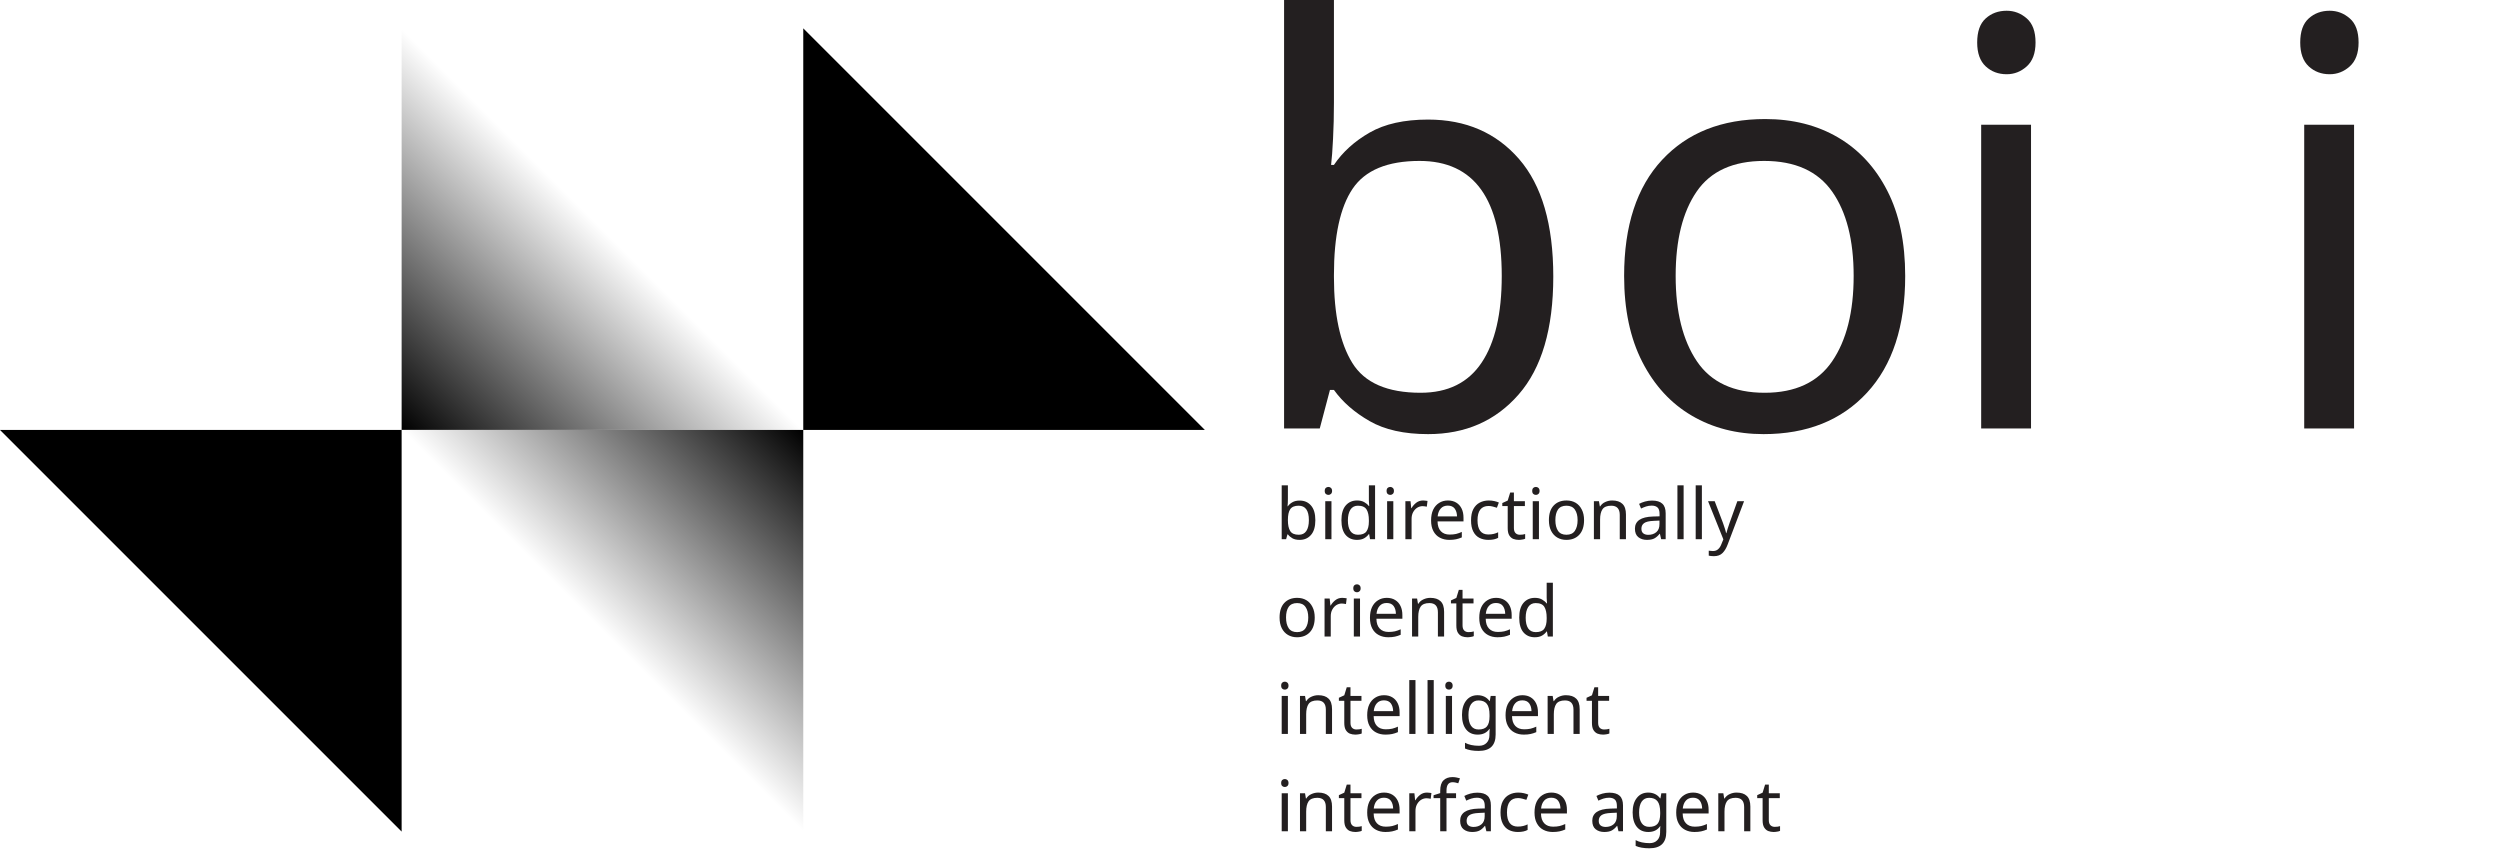
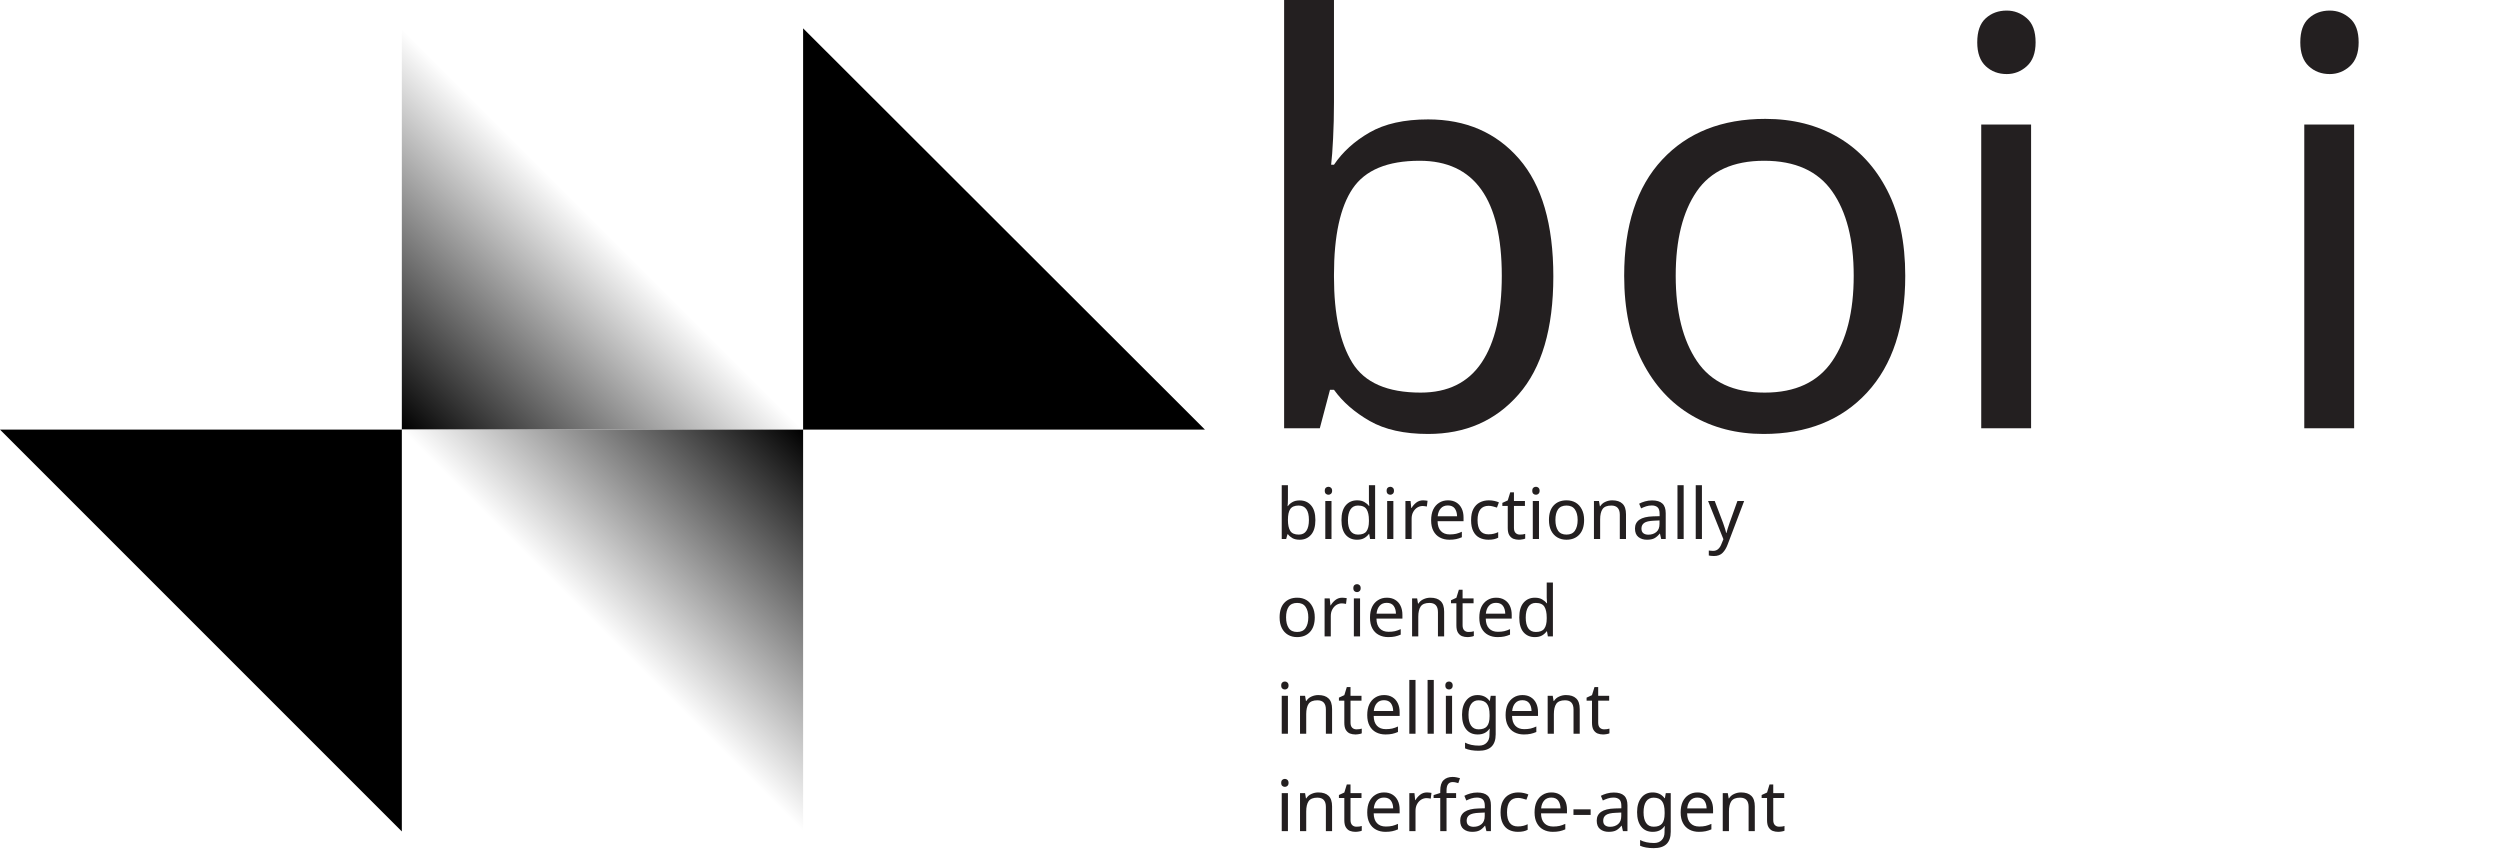
- <svg xmlns="http://www.w3.org/2000/svg" version="1.1" id="Layer_1" x="0px" y="0px" viewBox="-258 205.27 441.113 151.73" enable-background="new -258 205.27 441.113 151.73" xml:space="preserve">
-   <g id="XMLID_45_">
-     <g id="XMLID_18_">
-       <linearGradient id="XMLID_2_" gradientUnits="userSpaceOnUse" x1="-737.796" y1="227.975" x2="-737.796" y2="127.754" gradientTransform="matrix(0.7071 0.7071 0.7071 -0.7071 208.7939 928.5985)">
+ <svg xmlns="http://www.w3.org/2000/svg" version="1.1" id="Layer_1" x="0px" y="0px" viewBox="-258 205.3 441.1 151.7" style="enable-background:new -258 205.3 441.1 151.7;" xml:space="preserve">
+   <style type="text/css">
+ 	.st0{fill:url(#XMLID_2_);}
+ 	.st1{fill:url(#XMLID_3_);}
+ 	.st2{fill:none;}
+ 	.st3{fill:#231F20;}
+ 	.st4{font-family:'SourceCodePro-Semibold';}
+ 	.st5{font-size:100px;}
+ 	.st6{letter-spacing:3;}
+ 	.st7{letter-spacing:-3;}
+ 	.st8{font-family:'SourceCodePro-Regular';}
+ 	.st9{font-size:12.5px;}
+ </style>
+   <g>
+     <g id="XMLID_45_">
+       <g id="XMLID_18_">
+         <linearGradient id="XMLID_2_" gradientUnits="userSpaceOnUse" x1="-890.531" y1="-32.18" x2="-890.531" y2="68.04" gradientTransform="matrix(0.7071 0.7071 -0.7071 0.7071 455.2386 898.151)">
+           <stop offset="0" style="stop-color:#FFFFFF" />
+           <stop offset="0.5" style="stop-color:#000000" />
+         </linearGradient>
+         <polygon id="XMLID_19_" class="st0" points="-116.3,281.1 -187.1,210.3 -187.1,352 -258,281.1    " />
+       </g>
+       <linearGradient id="XMLID_3_" gradientUnits="userSpaceOnUse" x1="-840.42" y1="17.93" x2="-840.42" y2="-82.291" gradientTransform="matrix(0.7071 0.7071 -0.7071 0.7071 455.2386 898.151)">
        <stop offset="0" style="stop-color:#FFFFFF" />
        <stop offset="0.5" style="stop-color:#000000" />
      </linearGradient>
-       <polygon id="XMLID_19_" fill="url(#XMLID_2_)" points="-116.268,281.135 -187.134,210.269 -187.134,352.001 -258,281.135   " />
+       <polygon id="XMLID_17_" class="st1" points="-45.4,281.1 -116.3,210.3 -116.3,352 -187.1,281.1   " />
    </g>
-     <linearGradient id="XMLID_3_" gradientUnits="userSpaceOnUse" x1="-687.686" y1="177.864" x2="-687.686" y2="278.085" gradientTransform="matrix(0.7071 0.7071 0.7071 -0.7071 208.7939 928.5985)">
-       <stop offset="0" style="stop-color:#FFFFFF" />
-       <stop offset="0.5" style="stop-color:#000000" />
-     </linearGradient>
-     <polygon id="XMLID_17_" fill="url(#XMLID_3_)" points="-45.402,281.135 -116.268,210.269 -116.268,352.001 -187.134,281.135  " />
+     <rect id="XMLID_23_" x="-39.9" y="210.3" class="st2" width="255.4" height="71.3" />
+     <text transform="matrix(1 0 0 1 -39.9303 280.8683)" class="st3 st4 st5 st6">b</text>
+     <text transform="matrix(1 0 0 1 23.0687 280.8683)" class="st3 st4 st5">o</text>
+     <text transform="matrix(1 0 0 1 83.0677 280.8683)" class="st3 st4 st5 st7">i</text>
+     <text transform="matrix(1 0 0 1 140.0667 280.8683)" class="st3 st4 st5">i</text>
+     <rect id="XMLID_16_" x="-32.9" y="291.5" class="st2" width="193.4" height="60.5" />
+     <text transform="matrix(1 0 0 1 -32.9137 300.405)" class="st3 st8 st9">bidirectionally</text>
+     <text transform="matrix(1 0 0 1 -32.9137 317.586)" class="st3 st8 st9">oriented</text>
+     <text transform="matrix(1 0 0 1 -32.9137 334.765)" class="st3 st8 st9">intelligent</text>
+     <text transform="matrix(1 0 0 1 -32.9137 351.945)" class="st3 st8 st9">interface-agent</text>
  </g>
-   <rect id="XMLID_23_" x="-39.93" y="210.269" fill="none" width="255.385" height="71.283" />
-   <text transform="matrix(1 0 0 1 -39.9303 280.8683)" fill="#231F20" font-family="'SourceCodePro-Semibold'" font-size="100px" letter-spacing="3">b</text>
-   <text transform="matrix(1 0 0 1 23.0687 280.8683)" fill="#231F20" font-family="'SourceCodePro-Semibold'" font-size="100px">o</text>
-   <text transform="matrix(1 0 0 1 83.0677 280.8683)" fill="#231F20" font-family="'SourceCodePro-Semibold'" font-size="100px" letter-spacing="-3">i</text>
-   <text transform="matrix(1 0 0 1 140.0667 280.8683)" fill="#231F20" font-family="'SourceCodePro-Semibold'" font-size="100px">i</text>
-   <rect id="XMLID_16_" x="-32.914" y="291.506" fill="none" width="193.377" height="60.495" />
-   <text transform="matrix(1 0 0 1 -32.9137 300.405)" fill="#231F20" font-family="'SourceCodePro-Regular'" font-size="12.5px">bidirectionally</text>
-   <text transform="matrix(1 0 0 1 -32.9137 317.586)" fill="#231F20" font-family="'SourceCodePro-Regular'" font-size="12.5px">oriented</text>
-   <text transform="matrix(1 0 0 1 -32.9137 334.765)" fill="#231F20" font-family="'SourceCodePro-Regular'" font-size="12.5px">intelligent</text>
-   <text transform="matrix(1 0 0 1 -32.9137 351.945)" fill="#231F20" font-family="'SourceCodePro-Regular'" font-size="12.5px">interface agent</text>
</svg>
